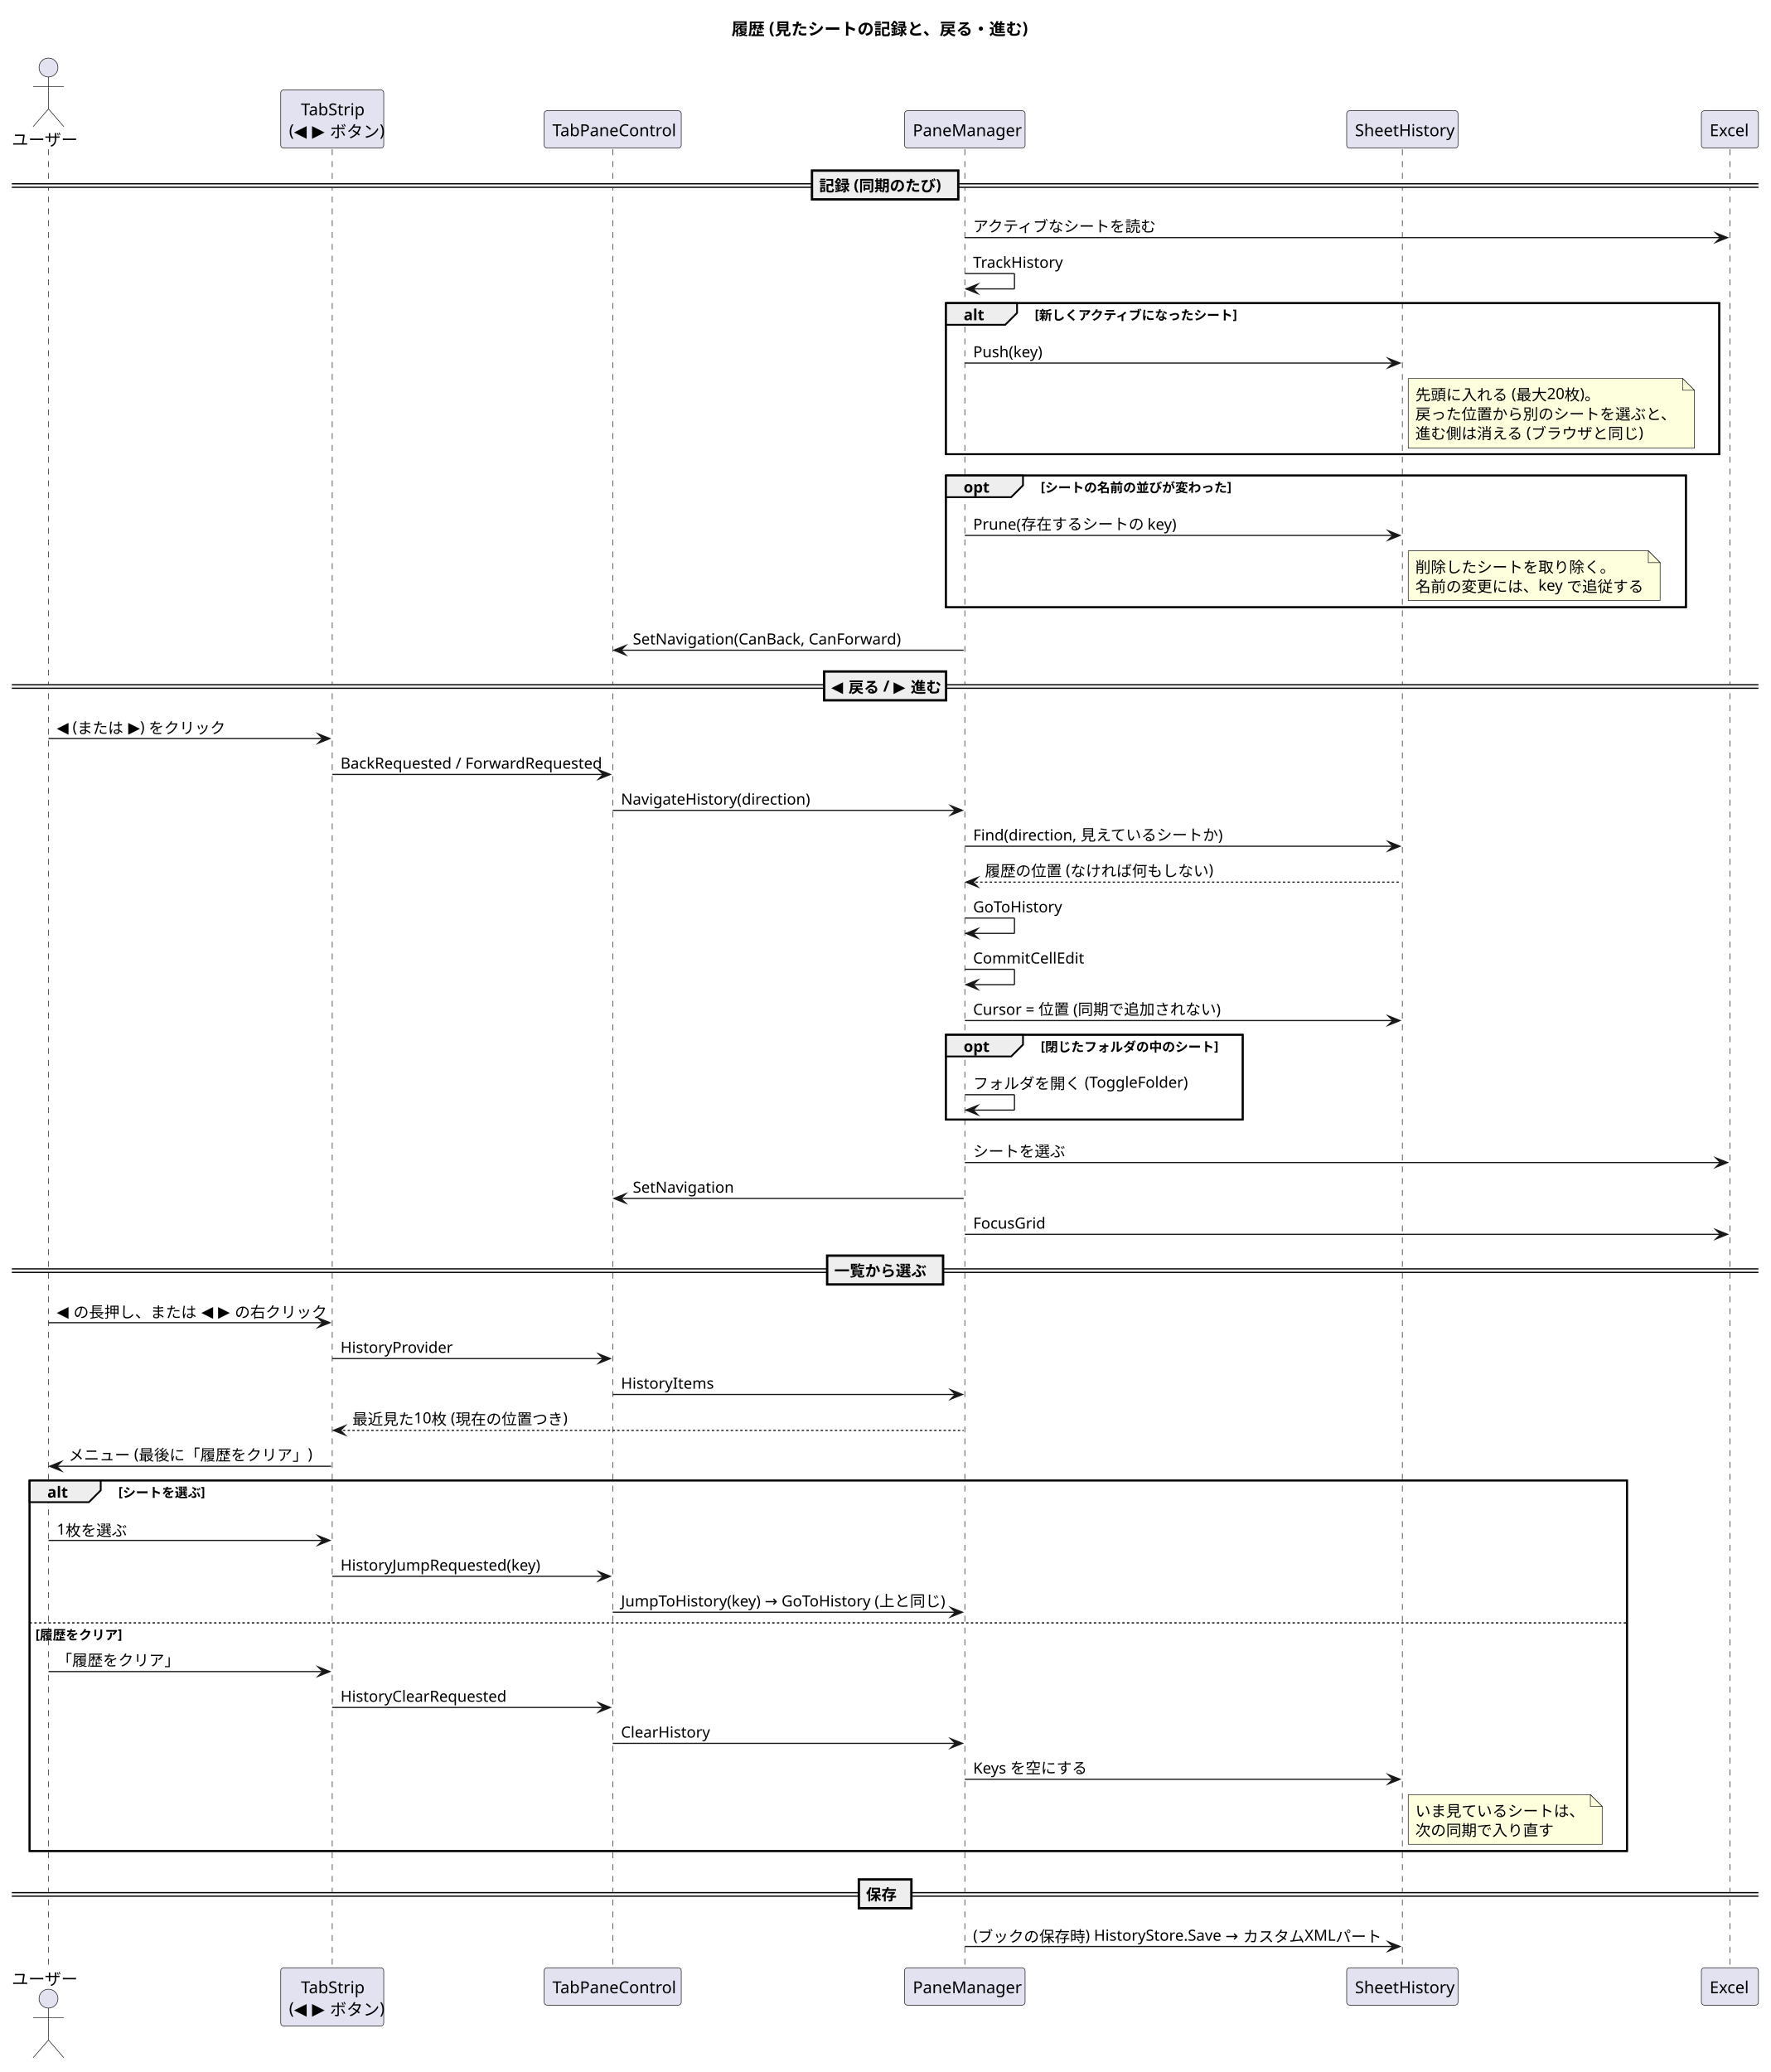
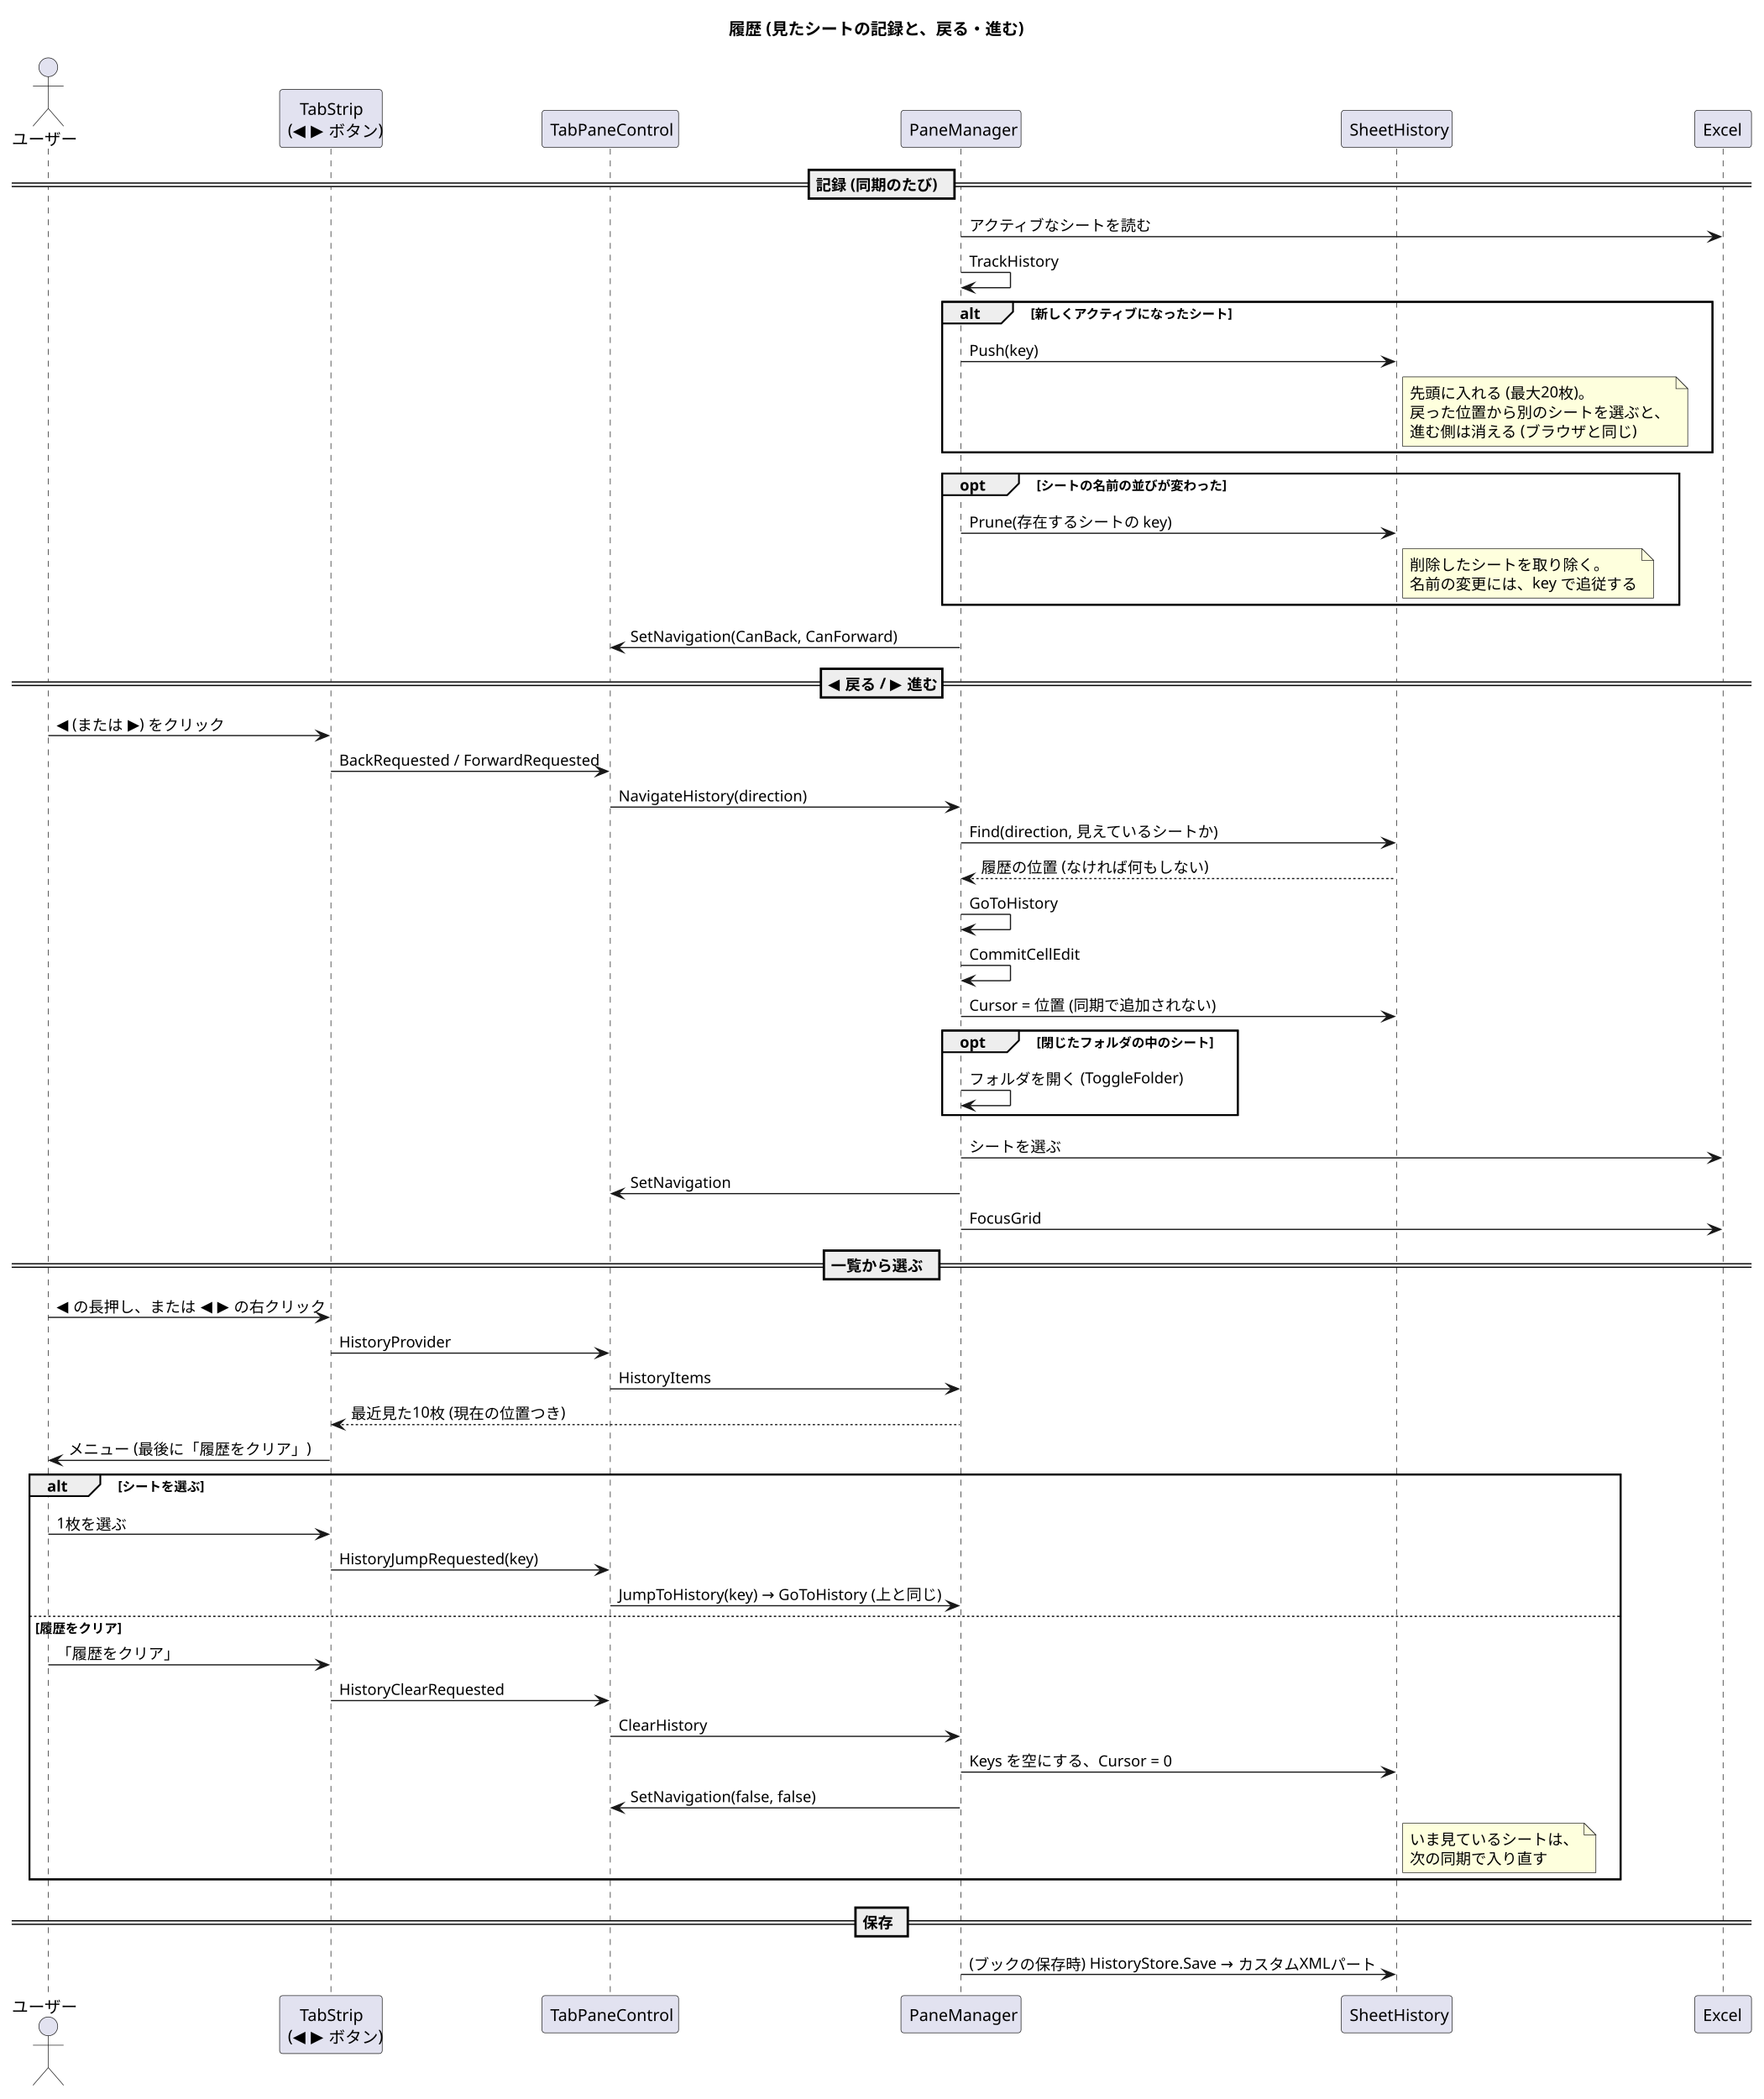
- <svg xmlns="http://www.w3.org/2000/svg" version="1.1" data-diagram-type="SEQUENCE" style="width:1497px;height:1752px;background:#FFFFFF;" width="1497px" height="1752px" viewBox="0 0 1497 1752" zoomAndPan="magnify" preserveAspectRatio="none" contentStyleType="text/css">
+ <svg xmlns="http://www.w3.org/2000/svg" version="1.1" data-diagram-type="SEQUENCE" style="width:1497px;height:1782px;background:#FFFFFF;" width="1497px" height="1782px" viewBox="0 0 1497 1782" zoomAndPan="magnify" preserveAspectRatio="none" contentStyleType="text/css">
  <defs />
  <g font-family="sans-serif" lengthAdjust="spacing">
    <g class="title" data-source-line="1">
      <text x="618.66" y="29.533" fill="#000" font-size="14" textLength="258.651" font-weight="700">履歴 (見たシートの記録と、戻る・進む)</text>
    </g>
    <rect x="799.87" y="256.273" width="653.985" height="127.758" fill="none" style="stroke:#000;stroke-width:1.5;" />
    <rect x="799.87" y="402.031" width="625.827" height="111.406" fill="none" style="stroke:#000;stroke-width:1.5;" />
    <rect x="799.87" y="874.953" width="251.006" height="71.703" fill="none" style="stroke:#000;stroke-width:1.5;" />
-     <rect x="25" y="1251.82" width="1350.855" height="313.352" fill="none" style="stroke:#000;stroke-width:1.5;" />
+     <rect x="25" y="1251.82" width="1350.855" height="343.703" fill="none" style="stroke:#000;stroke-width:1.5;" />
    <g class="participant-lifeline" data-qualified-name="U" data-entity-uid="part1" id="part1-lifeline" data-source-line="5">
      <g>
-         <rect x="37.5" y="126.219" width="8" height="1537.656" fill="#000" fill-opacity="0" />
-         <line x1="41" y1="126.219" x2="41" y2="1663.875" style="stroke:#181818;stroke-width:0.5;stroke-dasharray:5,5;" />
+         <rect x="37.5" y="126.219" width="8" height="1568.008" fill="#000" fill-opacity="0" />
+         <line x1="41" y1="126.219" x2="41" y2="1694.227" style="stroke:#181818;stroke-width:0.5;stroke-dasharray:5,5;" />
      </g>
    </g>
    <g class="participant-lifeline" data-qualified-name="S" data-entity-uid="part2" id="part2-lifeline" data-source-line="6">
      <g>
-         <rect x="277.447" y="126.219" width="8" height="1537.656" fill="#000" fill-opacity="0" />
-         <line x1="280.947" y1="126.219" x2="280.947" y2="1663.875" style="stroke:#181818;stroke-width:0.5;stroke-dasharray:5,5;" />
+         <rect x="277.447" y="126.219" width="8" height="1568.008" fill="#000" fill-opacity="0" />
+         <line x1="280.947" y1="126.219" x2="280.947" y2="1694.227" style="stroke:#181818;stroke-width:0.5;stroke-dasharray:5,5;" />
      </g>
    </g>
    <g class="participant-lifeline" data-qualified-name="C" data-entity-uid="part3" id="part3-lifeline" data-source-line="7">
      <g>
-         <rect x="514.621" y="126.219" width="8" height="1537.656" fill="#000" fill-opacity="0" />
-         <line x1="518.121" y1="126.219" x2="518.121" y2="1663.875" style="stroke:#181818;stroke-width:0.5;stroke-dasharray:5,5;" />
+         <rect x="514.621" y="126.219" width="8" height="1568.008" fill="#000" fill-opacity="0" />
+         <line x1="518.121" y1="126.219" x2="518.121" y2="1694.227" style="stroke:#181818;stroke-width:0.5;stroke-dasharray:5,5;" />
      </g>
    </g>
    <g class="participant-lifeline" data-qualified-name="P" data-entity-uid="part4" id="part4-lifeline" data-source-line="8">
      <g>
-         <rect x="812.37" y="126.219" width="8" height="1537.656" fill="#000" fill-opacity="0" />
-         <line x1="815.87" y1="126.219" x2="815.87" y2="1663.875" style="stroke:#181818;stroke-width:0.5;stroke-dasharray:5,5;" />
+         <rect x="812.37" y="126.219" width="8" height="1568.008" fill="#000" fill-opacity="0" />
+         <line x1="815.87" y1="126.219" x2="815.87" y2="1694.227" style="stroke:#181818;stroke-width:0.5;stroke-dasharray:5,5;" />
      </g>
    </g>
    <g class="participant-lifeline" data-qualified-name="H" data-entity-uid="part5" id="part5-lifeline" data-source-line="9">
      <g>
-         <rect x="1182.355" y="126.219" width="8" height="1537.656" fill="#000" fill-opacity="0" />
-         <line x1="1185.855" y1="126.219" x2="1185.855" y2="1663.875" style="stroke:#181818;stroke-width:0.5;stroke-dasharray:5,5;" />
+         <rect x="1182.355" y="126.219" width="8" height="1568.008" fill="#000" fill-opacity="0" />
+         <line x1="1185.855" y1="126.219" x2="1185.855" y2="1694.227" style="stroke:#181818;stroke-width:0.5;stroke-dasharray:5,5;" />
      </g>
    </g>
    <g class="participant-lifeline" data-qualified-name="XL" data-entity-uid="part6" id="part6-lifeline" data-source-line="10">
      <g>
-         <rect x="1459.355" y="126.219" width="8" height="1537.656" fill="#000" fill-opacity="0" />
-         <line x1="1462.855" y1="126.219" x2="1462.855" y2="1663.875" style="stroke:#181818;stroke-width:0.5;stroke-dasharray:5,5;" />
+         <rect x="1459.355" y="126.219" width="8" height="1568.008" fill="#000" fill-opacity="0" />
+         <line x1="1462.855" y1="126.219" x2="1462.855" y2="1694.227" style="stroke:#181818;stroke-width:0.5;stroke-dasharray:5,5;" />
      </g>
    </g>
    <g class="participant participant-head" data-qualified-name="U" data-entity-uid="part1" id="part1-head" data-source-line="5">
      <text x="10" y="123.143" fill="#000" font-size="14" textLength="56">ユーザー</text>
      <ellipse cx="41" cy="57.109" rx="8" ry="8" fill="#E2E2F0" style="stroke:#181818;stroke-width:0.5;" />
      <path d="M41,65.109 L41,92.109 M28,73.109 L54,73.109 M41,92.109 L28,107.109 M41,92.109 L54,107.109" style="stroke:#181818;stroke-width:0.5;" fill="none" />
    </g>
    <g class="participant participant-head" data-qualified-name="S" data-entity-uid="part2" id="part2-head" data-source-line="6">
      <rect x="237.396" y="76" width="87.104" height="49.219" fill="#E2E2F0" style="stroke:#181818;stroke-width:0.5;" rx="2.5" ry="2.5" />
      <text x="254.492" y="97.533" fill="#000" font-size="14" textLength="52.91">TabStrip</text>
      <text x="244.396" y="115.143" fill="#000" font-size="14" textLength="73.104">(◀ ▶ ボタン)</text>
    </g>
    <g class="participant participant-head" data-qualified-name="C" data-entity-uid="part3" id="part3-head" data-source-line="7">
      <rect x="460.145" y="93.609" width="115.951" height="31.609" fill="#E2E2F0" style="stroke:#181818;stroke-width:0.5;" rx="2.5" ry="2.5" />
      <text x="467.145" y="115.143" fill="#000" font-size="14" textLength="101.951">TabPaneControl</text>
    </g>
    <g class="participant participant-head" data-qualified-name="P" data-entity-uid="part4" id="part4-head" data-source-line="8">
      <rect x="764.894" y="93.609" width="101.951" height="31.609" fill="#E2E2F0" style="stroke:#181818;stroke-width:0.5;" rx="2.5" ry="2.5" />
      <text x="771.894" y="115.143" fill="#000" font-size="14" textLength="87.951">PaneManager</text>
    </g>
    <g class="participant participant-head" data-qualified-name="H" data-entity-uid="part5" id="part5-head" data-source-line="9">
      <rect x="1138.783" y="93.609" width="94.145" height="31.609" fill="#E2E2F0" style="stroke:#181818;stroke-width:0.5;" rx="2.5" ry="2.5" />
      <text x="1145.783" y="115.143" fill="#000" font-size="14" textLength="80.145">SheetHistory</text>
    </g>
    <g class="participant participant-head" data-qualified-name="XL" data-entity-uid="part6" id="part6-head" data-source-line="10">
      <rect x="1438.738" y="93.609" width="48.234" height="31.609" fill="#E2E2F0" style="stroke:#181818;stroke-width:0.5;" rx="2.5" ry="2.5" />
      <text x="1445.738" y="115.143" fill="#000" font-size="14" textLength="34.234">Excel</text>
    </g>
    <g class="participant participant-tail" data-qualified-name="U" data-entity-uid="part1" id="part1-tail" data-source-line="5">
-       <text x="10" y="1678.408" fill="#000" font-size="14" textLength="56">ユーザー</text>
-       <ellipse cx="41" cy="1689.984" rx="8" ry="8" fill="#E2E2F0" style="stroke:#181818;stroke-width:0.5;" />
-       <path d="M41,1697.984 L41,1724.984 M28,1705.984 L54,1705.984 M41,1724.984 L28,1739.984 M41,1724.984 L54,1739.984" style="stroke:#181818;stroke-width:0.5;" fill="none" />
+       <text x="10" y="1708.76" fill="#000" font-size="14" textLength="56">ユーザー</text>
+       <ellipse cx="41" cy="1720.336" rx="8" ry="8" fill="#E2E2F0" style="stroke:#181818;stroke-width:0.5;" />
+       <path d="M41,1728.336 L41,1755.336 M28,1736.336 L54,1736.336 M41,1755.336 L28,1770.336 M41,1755.336 L54,1770.336" style="stroke:#181818;stroke-width:0.5;" fill="none" />
    </g>
    <g class="participant participant-tail" data-qualified-name="S" data-entity-uid="part2" id="part2-tail" data-source-line="6">
-       <rect x="237.396" y="1663.875" width="87.104" height="49.219" fill="#E2E2F0" style="stroke:#181818;stroke-width:0.5;" rx="2.5" ry="2.5" />
-       <text x="254.492" y="1685.408" fill="#000" font-size="14" textLength="52.91">TabStrip</text>
-       <text x="244.396" y="1703.018" fill="#000" font-size="14" textLength="73.104">(◀ ▶ ボタン)</text>
+       <rect x="237.396" y="1694.227" width="87.104" height="49.219" fill="#E2E2F0" style="stroke:#181818;stroke-width:0.5;" rx="2.5" ry="2.5" />
+       <text x="254.492" y="1715.76" fill="#000" font-size="14" textLength="52.91">TabStrip</text>
+       <text x="244.396" y="1733.369" fill="#000" font-size="14" textLength="73.104">(◀ ▶ ボタン)</text>
    </g>
    <g class="participant participant-tail" data-qualified-name="C" data-entity-uid="part3" id="part3-tail" data-source-line="7">
-       <rect x="460.145" y="1663.875" width="115.951" height="31.609" fill="#E2E2F0" style="stroke:#181818;stroke-width:0.5;" rx="2.5" ry="2.5" />
-       <text x="467.145" y="1685.408" fill="#000" font-size="14" textLength="101.951">TabPaneControl</text>
+       <rect x="460.145" y="1694.227" width="115.951" height="31.609" fill="#E2E2F0" style="stroke:#181818;stroke-width:0.5;" rx="2.5" ry="2.5" />
+       <text x="467.145" y="1715.76" fill="#000" font-size="14" textLength="101.951">TabPaneControl</text>
    </g>
    <g class="participant participant-tail" data-qualified-name="P" data-entity-uid="part4" id="part4-tail" data-source-line="8">
-       <rect x="764.894" y="1663.875" width="101.951" height="31.609" fill="#E2E2F0" style="stroke:#181818;stroke-width:0.5;" rx="2.5" ry="2.5" />
-       <text x="771.894" y="1685.408" fill="#000" font-size="14" textLength="87.951">PaneManager</text>
+       <rect x="764.894" y="1694.227" width="101.951" height="31.609" fill="#E2E2F0" style="stroke:#181818;stroke-width:0.5;" rx="2.5" ry="2.5" />
+       <text x="771.894" y="1715.76" fill="#000" font-size="14" textLength="87.951">PaneManager</text>
    </g>
    <g class="participant participant-tail" data-qualified-name="H" data-entity-uid="part5" id="part5-tail" data-source-line="9">
-       <rect x="1138.783" y="1663.875" width="94.145" height="31.609" fill="#E2E2F0" style="stroke:#181818;stroke-width:0.5;" rx="2.5" ry="2.5" />
-       <text x="1145.783" y="1685.408" fill="#000" font-size="14" textLength="80.145">SheetHistory</text>
+       <rect x="1138.783" y="1694.227" width="94.145" height="31.609" fill="#E2E2F0" style="stroke:#181818;stroke-width:0.5;" rx="2.5" ry="2.5" />
+       <text x="1145.783" y="1715.76" fill="#000" font-size="14" textLength="80.145">SheetHistory</text>
    </g>
    <g class="participant participant-tail" data-qualified-name="XL" data-entity-uid="part6" id="part6-tail" data-source-line="10">
-       <rect x="1438.738" y="1663.875" width="48.234" height="31.609" fill="#E2E2F0" style="stroke:#181818;stroke-width:0.5;" rx="2.5" ry="2.5" />
-       <text x="1445.738" y="1685.408" fill="#000" font-size="14" textLength="34.234">Excel</text>
+       <rect x="1438.738" y="1694.227" width="48.234" height="31.609" fill="#E2E2F0" style="stroke:#181818;stroke-width:0.5;" rx="2.5" ry="2.5" />
+       <text x="1445.738" y="1715.76" fill="#000" font-size="14" textLength="34.234">Excel</text>
    </g>
    <rect x="10" y="155.395" width="1476.972" height="3" fill="#EEE" style="stroke:#EEE;stroke-width:1;" />
    <line x1="10" y1="155.395" x2="1486.972" y2="155.395" style="stroke:#000;stroke-width:1;" />
    <line x1="10" y1="158.395" x2="1486.972" y2="158.395" style="stroke:#000;stroke-width:1;" />
    <rect x="686.623" y="144.219" width="123.726" height="24.352" fill="#EEE" style="stroke:#000;stroke-width:2;" />
    <text x="692.623" y="161.714" fill="#000" font-size="13" textLength="106.114" font-weight="700">記録 (同期のたび)</text>
    <g class="message" data-entity-1="part4" data-entity-2="part6" id="msg1" data-source-line="13">
      <polygon points="1450.855,196.922,1460.855,200.922,1450.855,204.922,1454.855,200.922" fill="#181818" style="stroke:#181818;stroke-width:1;stroke-linejoin:miter;stroke-miterlimit:10;" />
      <line x1="815.87" y1="200.922" x2="1456.855" y2="200.922" style="stroke:#181818;stroke-width:1;" />
      <text x="822.87" y="196.065" fill="#000" font-size="13" textLength="156">アクティブなシートを読む</text>
    </g>
    <g class="message" data-entity-1="part4" data-entity-2="part4" id="msg2" data-source-line="14">
      <line x1="815.87" y1="231.273" x2="857.87" y2="231.273" style="stroke:#181818;stroke-width:1;" />
      <line x1="857.87" y1="231.273" x2="857.87" y2="244.273" style="stroke:#181818;stroke-width:1;" />
      <line x1="816.87" y1="244.273" x2="857.87" y2="244.273" style="stroke:#181818;stroke-width:1;" />
      <polygon points="826.87,240.273,816.87,244.273,826.87,248.273,822.87,244.273" fill="#181818" style="stroke:#181818;stroke-width:1;stroke-linejoin:miter;stroke-miterlimit:10;" />
      <text x="822.87" y="226.417" fill="#000" font-size="13" textLength="72.947">TrackHistory</text>
    </g>
    <path d="M799.87,256.273 L860.041,256.273 L860.041,264.625 L850.041,274.625 L799.87,274.625 L799.87,256.273" style="stroke:#000;stroke-width:1.5;" fill="#EEE" />
    <rect x="799.87" y="256.273" width="653.985" height="127.758" fill="none" style="stroke:#000;stroke-width:1.5;" />
    <text x="814.87" y="270.769" fill="#000" font-size="13" textLength="15.171" font-weight="700">alt</text>
    <text x="875.041" y="269.692" fill="#000" font-size="11" textLength="177.482" font-weight="700">[新しくアクティブになったシート]</text>
    <g class="message" data-entity-1="part4" data-entity-2="part5" id="msg3" data-source-line="16">
      <polygon points="1173.855,302.977,1183.855,306.977,1173.855,310.977,1177.855,306.977" fill="#181818" style="stroke:#181818;stroke-width:1;stroke-linejoin:miter;stroke-miterlimit:10;" />
      <line x1="815.87" y1="306.977" x2="1179.855" y2="306.977" style="stroke:#181818;stroke-width:1;" />
      <text x="822.87" y="302.12" fill="#000" font-size="13" textLength="58.519">Push(key)</text>
    </g>
    <path d="M1190.855,319.977 L1190.855,378.977 L1432.855,378.977 L1432.855,329.977 L1422.855,319.977 L1190.855,319.977" style="stroke:#181818;stroke-width:0.5;" fill="#FEFFDD" />
    <path d="M1422.855,319.977 L1422.855,329.977 L1432.855,329.977 L1422.855,319.977" style="stroke:#181818;stroke-width:0.5;" fill="#FEFFDD" />
    <text x="1196.855" y="338.472" fill="#000" font-size="13" textLength="156.73">先頭に入れる (最大20枚)。</text>
    <text x="1196.855" y="354.823" fill="#000" font-size="13" textLength="221">戻った位置から別のシートを選ぶと、</text>
    <text x="1196.855" y="371.175" fill="#000" font-size="13" textLength="194.27">進む側は消える (ブラウザと同じ)</text>
    <path d="M799.87,402.031 L865.081,402.031 L865.081,410.383 L855.081,420.383 L799.87,420.383 L799.87,402.031" style="stroke:#000;stroke-width:1.5;" fill="#EEE" />
    <rect x="799.87" y="402.031" width="625.827" height="111.406" fill="none" style="stroke:#000;stroke-width:1.5;" />
    <text x="814.87" y="416.526" fill="#000" font-size="13" textLength="20.211" font-weight="700">opt</text>
    <text x="880.081" y="415.45" fill="#000" font-size="11" textLength="166.139" font-weight="700">[シートの名前の並びが変わった]</text>
    <g class="message" data-entity-1="part4" data-entity-2="part5" id="msg4" data-source-line="20">
      <polygon points="1173.855,448.734,1183.855,452.734,1173.855,456.734,1177.855,452.734" fill="#181818" style="stroke:#181818;stroke-width:1;stroke-linejoin:miter;stroke-miterlimit:10;" />
      <line x1="815.87" y1="452.734" x2="1179.855" y2="452.734" style="stroke:#181818;stroke-width:1;" />
      <text x="822.87" y="447.878" fill="#000" font-size="13" textLength="171.19">Prune(存在するシートの key)</text>
    </g>
    <path d="M1190.855,465.734 L1190.855,507.734 L1403.855,507.734 L1403.855,475.734 L1393.855,465.734 L1190.855,465.734" style="stroke:#181818;stroke-width:0.5;" fill="#FEFFDD" />
    <path d="M1393.855,465.734 L1393.855,475.734 L1403.855,475.734 L1393.855,465.734" style="stroke:#181818;stroke-width:0.5;" fill="#FEFFDD" />
    <text x="1196.855" y="484.229" fill="#000" font-size="13" textLength="169">削除したシートを取り除く。</text>
    <text x="1196.855" y="500.581" fill="#000" font-size="13" textLength="192.842">名前の変更には、key で追従する</text>
    <g class="message" data-entity-1="part4" data-entity-2="part3" id="msg5" data-source-line="23">
      <polygon points="529.121,545.789,519.121,549.789,529.121,553.789,525.121,549.789" fill="#181818" style="stroke:#181818;stroke-width:1;stroke-linejoin:miter;stroke-miterlimit:10;" />
      <line x1="523.121" y1="549.789" x2="814.87" y2="549.789" style="stroke:#181818;stroke-width:1;" />
      <text x="535.121" y="544.933" fill="#000" font-size="13" textLength="221.095">SetNavigation(CanBack, CanForward)</text>
    </g>
    <rect x="10" y="578.965" width="1476.972" height="3" fill="#EEE" style="stroke:#EEE;stroke-width:1;" />
    <line x1="10" y1="578.965" x2="1486.972" y2="578.965" style="stroke:#000;stroke-width:1;" />
    <line x1="10" y1="581.965" x2="1486.972" y2="581.965" style="stroke:#000;stroke-width:1;" />
    <rect x="696.932" y="567.789" width="103.108" height="24.352" fill="#EEE" style="stroke:#000;stroke-width:2;" />
    <text x="702.932" y="585.284" fill="#000" font-size="13" textLength="85.497" font-weight="700">◀ 戻る / ▶ 進む</text>
    <g class="message" data-entity-1="part1" data-entity-2="part2" id="msg6" data-source-line="26">
      <polygon points="268.947,620.492,278.947,624.492,268.947,628.492,272.947,624.492" fill="#181818" style="stroke:#181818;stroke-width:1;stroke-linejoin:miter;stroke-miterlimit:10;" />
      <line x1="41" y1="624.492" x2="274.947" y2="624.492" style="stroke:#181818;stroke-width:1;" />
      <text x="48" y="619.636" fill="#000" font-size="13" textLength="136.494">◀ (または ▶) をクリック</text>
    </g>
    <g class="message" data-entity-1="part2" data-entity-2="part3" id="msg7" data-source-line="27">
      <polygon points="506.121,650.844,516.121,654.844,506.121,658.844,510.121,654.844" fill="#181818" style="stroke:#181818;stroke-width:1;stroke-linejoin:miter;stroke-miterlimit:10;" />
      <line x1="280.947" y1="654.844" x2="512.121" y2="654.844" style="stroke:#181818;stroke-width:1;" />
      <text x="287.947" y="649.987" fill="#000" font-size="13" textLength="213.173">BackRequested / ForwardRequested</text>
    </g>
    <g class="message" data-entity-1="part3" data-entity-2="part4" id="msg8" data-source-line="28">
      <polygon points="803.87,681.195,813.87,685.195,803.87,689.195,807.87,685.195" fill="#181818" style="stroke:#181818;stroke-width:1;stroke-linejoin:miter;stroke-miterlimit:10;" />
      <line x1="518.121" y1="685.195" x2="809.87" y2="685.195" style="stroke:#181818;stroke-width:1;" />
      <text x="525.121" y="680.339" fill="#000" font-size="13" textLength="149.551">NavigateHistory(direction)</text>
    </g>
    <g class="message" data-entity-1="part4" data-entity-2="part5" id="msg9" data-source-line="29">
      <polygon points="1173.855,711.547,1183.855,715.547,1173.855,719.547,1177.855,715.547" fill="#181818" style="stroke:#181818;stroke-width:1;stroke-linejoin:miter;stroke-miterlimit:10;" />
      <line x1="815.87" y1="715.547" x2="1179.855" y2="715.547" style="stroke:#181818;stroke-width:1;" />
      <text x="822.87" y="710.69" fill="#000" font-size="13" textLength="207.308">Find(direction, 見えているシートか)</text>
    </g>
    <g class="message" data-entity-1="part5" data-entity-2="part4" id="msg10" data-source-line="30">
      <polygon points="826.87,741.898,816.87,745.898,826.87,749.898,822.87,745.898" fill="#181818" style="stroke:#181818;stroke-width:1;stroke-linejoin:miter;stroke-miterlimit:10;" />
      <line x1="820.87" y1="745.898" x2="1184.855" y2="745.898" style="stroke:#181818;stroke-width:1;stroke-dasharray:2,2;" />
      <text x="832.87" y="741.042" fill="#000" font-size="13" textLength="194.27">履歴の位置 (なければ何もしない)</text>
    </g>
    <g class="message" data-entity-1="part4" data-entity-2="part4" id="msg11" data-source-line="31">
      <line x1="815.87" y1="776.25" x2="857.87" y2="776.25" style="stroke:#181818;stroke-width:1;" />
      <line x1="857.87" y1="776.25" x2="857.87" y2="789.25" style="stroke:#181818;stroke-width:1;" />
      <line x1="816.87" y1="789.25" x2="857.87" y2="789.25" style="stroke:#181818;stroke-width:1;" />
      <polygon points="826.87,785.25,816.87,789.25,826.87,793.25,822.87,789.25" fill="#181818" style="stroke:#181818;stroke-width:1;stroke-linejoin:miter;stroke-miterlimit:10;" />
      <text x="822.87" y="771.394" fill="#000" font-size="13" textLength="72.96">GoToHistory</text>
    </g>
    <g class="message" data-entity-1="part4" data-entity-2="part4" id="msg12" data-source-line="32">
      <line x1="815.87" y1="819.602" x2="857.87" y2="819.602" style="stroke:#181818;stroke-width:1;" />
      <line x1="857.87" y1="819.602" x2="857.87" y2="832.602" style="stroke:#181818;stroke-width:1;" />
      <line x1="816.87" y1="832.602" x2="857.87" y2="832.602" style="stroke:#181818;stroke-width:1;" />
      <polygon points="826.87,828.602,816.87,832.602,826.87,836.602,822.87,832.602" fill="#181818" style="stroke:#181818;stroke-width:1;stroke-linejoin:miter;stroke-miterlimit:10;" />
      <text x="822.87" y="814.745" fill="#000" font-size="13" textLength="89.572">CommitCellEdit</text>
    </g>
    <g class="message" data-entity-1="part4" data-entity-2="part5" id="msg13" data-source-line="33">
      <polygon points="1173.855,858.953,1183.855,862.953,1173.855,866.953,1177.855,862.953" fill="#181818" style="stroke:#181818;stroke-width:1;stroke-linejoin:miter;stroke-miterlimit:10;" />
      <line x1="815.87" y1="862.953" x2="1179.855" y2="862.953" style="stroke:#181818;stroke-width:1;" />
      <text x="822.87" y="858.097" fill="#000" font-size="13" textLength="209.092">Cursor = 位置 (同期で追加されない)</text>
    </g>
    <path d="M799.87,874.953 L865.081,874.953 L865.081,883.305 L855.081,893.305 L799.87,893.305 L799.87,874.953" style="stroke:#000;stroke-width:1.5;" fill="#EEE" />
    <rect x="799.87" y="874.953" width="251.006" height="71.703" fill="none" style="stroke:#000;stroke-width:1.5;" />
    <text x="814.87" y="889.448" fill="#000" font-size="13" textLength="20.211" font-weight="700">opt</text>
    <text x="880.081" y="888.372" fill="#000" font-size="11" textLength="154.795" font-weight="700">[閉じたフォルダの中のシート]</text>
    <g class="message" data-entity-1="part4" data-entity-2="part4" id="msg14" data-source-line="35">
      <line x1="815.87" y1="925.656" x2="857.87" y2="925.656" style="stroke:#181818;stroke-width:1;" />
      <line x1="857.87" y1="925.656" x2="857.87" y2="938.656" style="stroke:#181818;stroke-width:1;" />
      <line x1="816.87" y1="938.656" x2="857.87" y2="938.656" style="stroke:#181818;stroke-width:1;" />
      <polygon points="826.87,934.656,816.87,938.656,826.87,942.656,822.87,938.656" fill="#181818" style="stroke:#181818;stroke-width:1;stroke-linejoin:miter;stroke-miterlimit:10;" />
      <text x="822.87" y="920.8" fill="#000" font-size="13" textLength="179.867">フォルダを開く (ToggleFolder)</text>
    </g>
    <g class="message" data-entity-1="part4" data-entity-2="part6" id="msg15" data-source-line="37">
      <polygon points="1450.855,979.008,1460.855,983.008,1450.855,987.008,1454.855,983.008" fill="#181818" style="stroke:#181818;stroke-width:1;stroke-linejoin:miter;stroke-miterlimit:10;" />
      <line x1="815.87" y1="983.008" x2="1456.855" y2="983.008" style="stroke:#181818;stroke-width:1;" />
      <text x="822.87" y="978.151" fill="#000" font-size="13" textLength="78">シートを選ぶ</text>
    </g>
    <g class="message" data-entity-1="part4" data-entity-2="part3" id="msg16" data-source-line="38">
      <polygon points="529.121,1009.359,519.121,1013.359,529.121,1017.359,525.121,1013.359" fill="#181818" style="stroke:#181818;stroke-width:1;stroke-linejoin:miter;stroke-miterlimit:10;" />
      <line x1="523.121" y1="1013.359" x2="814.87" y2="1013.359" style="stroke:#181818;stroke-width:1;" />
      <text x="535.121" y="1008.503" fill="#000" font-size="13" textLength="80.939">SetNavigation</text>
    </g>
    <g class="message" data-entity-1="part4" data-entity-2="part6" id="msg17" data-source-line="39">
      <polygon points="1450.855,1039.711,1460.855,1043.711,1450.855,1047.711,1454.855,1043.711" fill="#181818" style="stroke:#181818;stroke-width:1;stroke-linejoin:miter;stroke-miterlimit:10;" />
      <line x1="815.87" y1="1043.711" x2="1456.855" y2="1043.711" style="stroke:#181818;stroke-width:1;" />
      <text x="822.87" y="1038.854" fill="#000" font-size="13" textLength="59.96">FocusGrid</text>
    </g>
    <rect x="10" y="1072.887" width="1476.972" height="3" fill="#EEE" style="stroke:#EEE;stroke-width:1;" />
    <line x1="10" y1="1072.887" x2="1486.972" y2="1072.887" style="stroke:#000;stroke-width:1;" />
    <line x1="10" y1="1075.887" x2="1486.972" y2="1075.887" style="stroke:#000;stroke-width:1;" />
    <rect x="699.461" y="1061.711" width="98.049" height="24.352" fill="#EEE" style="stroke:#000;stroke-width:2;" />
    <text x="705.461" y="1079.206" fill="#000" font-size="13" textLength="80.438" font-weight="700">一覧から選ぶ</text>
    <g class="message" data-entity-1="part1" data-entity-2="part2" id="msg18" data-source-line="42">
      <polygon points="268.947,1114.414,278.947,1118.414,268.947,1122.414,272.947,1118.414" fill="#181818" style="stroke:#181818;stroke-width:1;stroke-linejoin:miter;stroke-miterlimit:10;" />
      <line x1="41" y1="1118.414" x2="274.947" y2="1118.414" style="stroke:#181818;stroke-width:1;" />
      <text x="48" y="1113.558" fill="#000" font-size="13" textLength="215.947">◀ の長押し、または ◀ ▶ の右クリック</text>
    </g>
    <g class="message" data-entity-1="part2" data-entity-2="part3" id="msg19" data-source-line="43">
      <polygon points="506.121,1144.766,516.121,1148.766,506.121,1152.766,510.121,1148.766" fill="#181818" style="stroke:#181818;stroke-width:1;stroke-linejoin:miter;stroke-miterlimit:10;" />
      <line x1="280.947" y1="1148.766" x2="512.121" y2="1148.766" style="stroke:#181818;stroke-width:1;" />
      <text x="287.947" y="1143.909" fill="#000" font-size="13" textLength="88.854">HistoryProvider</text>
    </g>
    <g class="message" data-entity-1="part3" data-entity-2="part4" id="msg20" data-source-line="44">
      <polygon points="803.87,1175.117,813.87,1179.117,803.87,1183.117,807.87,1179.117" fill="#181818" style="stroke:#181818;stroke-width:1;stroke-linejoin:miter;stroke-miterlimit:10;" />
      <line x1="518.121" y1="1179.117" x2="809.87" y2="1179.117" style="stroke:#181818;stroke-width:1;" />
      <text x="525.121" y="1174.261" fill="#000" font-size="13" textLength="72.23">HistoryItems</text>
    </g>
    <g class="message" data-entity-1="part4" data-entity-2="part2" id="msg21" data-source-line="45">
      <polygon points="291.947,1205.469,281.947,1209.469,291.947,1213.469,287.947,1209.469" fill="#181818" style="stroke:#181818;stroke-width:1;stroke-linejoin:miter;stroke-miterlimit:10;" />
      <line x1="285.947" y1="1209.469" x2="814.87" y2="1209.469" style="stroke:#181818;stroke-width:1;stroke-dasharray:2,2;" />
      <text x="297.947" y="1204.612" fill="#000" font-size="13" textLength="182.73">最近見た10枚 (現在の位置つき)</text>
    </g>
    <g class="message" data-entity-1="part2" data-entity-2="part1" id="msg22" data-source-line="46">
      <polygon points="52,1235.82,42,1239.82,52,1243.82,48,1239.82" fill="#181818" style="stroke:#181818;stroke-width:1;stroke-linejoin:miter;stroke-miterlimit:10;" />
      <line x1="46" y1="1239.82" x2="279.947" y2="1239.82" style="stroke:#181818;stroke-width:1;" />
      <text x="58" y="1234.964" fill="#000" font-size="13" textLength="207.27">メニュー (最後に「履歴をクリア」)</text>
    </g>
    <path d="M25,1251.82 L85.171,1251.82 L85.171,1260.172 L75.171,1270.172 L25,1270.172 L25,1251.82" style="stroke:#000;stroke-width:1.5;" fill="#EEE" />
-     <rect x="25" y="1251.82" width="1350.855" height="313.352" fill="none" style="stroke:#000;stroke-width:1.5;" />
+     <rect x="25" y="1251.82" width="1350.855" height="343.703" fill="none" style="stroke:#000;stroke-width:1.5;" />
    <text x="40" y="1266.315" fill="#000" font-size="13" textLength="15.171" font-weight="700">alt</text>
    <text x="100.171" y="1265.239" fill="#000" font-size="11" textLength="75.389" font-weight="700">[シートを選ぶ]</text>
    <g class="message" data-entity-1="part1" data-entity-2="part2" id="msg23" data-source-line="48">
      <polygon points="268.947,1298.523,278.947,1302.523,268.947,1306.523,272.947,1302.523" fill="#181818" style="stroke:#181818;stroke-width:1;stroke-linejoin:miter;stroke-miterlimit:10;" />
      <line x1="41" y1="1302.523" x2="274.947" y2="1302.523" style="stroke:#181818;stroke-width:1;" />
      <text x="48" y="1297.667" fill="#000" font-size="13" textLength="59.23">1枚を選ぶ</text>
    </g>
    <g class="message" data-entity-1="part2" data-entity-2="part3" id="msg24" data-source-line="49">
      <polygon points="506.121,1328.875,516.121,1332.875,506.121,1336.875,510.121,1332.875" fill="#181818" style="stroke:#181818;stroke-width:1;stroke-linejoin:miter;stroke-miterlimit:10;" />
      <line x1="280.947" y1="1332.875" x2="512.121" y2="1332.875" style="stroke:#181818;stroke-width:1;" />
      <text x="287.947" y="1328.019" fill="#000" font-size="13" textLength="164.004">HistoryJumpRequested(key)</text>
    </g>
    <g class="message" data-entity-1="part3" data-entity-2="part4" id="msg25" data-source-line="50">
      <polygon points="803.87,1359.227,813.87,1363.227,803.87,1367.227,807.87,1363.227" fill="#181818" style="stroke:#181818;stroke-width:1;stroke-linejoin:miter;stroke-miterlimit:10;" />
      <line x1="518.121" y1="1363.227" x2="809.87" y2="1363.227" style="stroke:#181818;stroke-width:1;" />
      <text x="525.121" y="1358.37" fill="#000" font-size="13" textLength="273.749">JumpToHistory(key) → GoToHistory (上と同じ)</text>
    </g>
    <line x1="25" y1="1372.227" x2="1375.855" y2="1372.227" style="stroke:#000;stroke-width:1;stroke-dasharray:2,2;" />
    <text x="30" y="1385.646" fill="#000" font-size="11" textLength="75.389" font-weight="700">[履歴をクリア]</text>
    <g class="message" data-entity-1="part1" data-entity-2="part2" id="msg26" data-source-line="52">
      <polygon points="268.947,1409.414,278.947,1413.414,268.947,1417.414,272.947,1413.414" fill="#181818" style="stroke:#181818;stroke-width:1;stroke-linejoin:miter;stroke-miterlimit:10;" />
      <line x1="41" y1="1413.414" x2="274.947" y2="1413.414" style="stroke:#181818;stroke-width:1;" />
      <text x="48" y="1408.558" fill="#000" font-size="13" textLength="104">「履歴をクリア」</text>
    </g>
    <g class="message" data-entity-1="part2" data-entity-2="part3" id="msg27" data-source-line="53">
      <polygon points="506.121,1439.766,516.121,1443.766,506.121,1447.766,510.121,1443.766" fill="#181818" style="stroke:#181818;stroke-width:1;stroke-linejoin:miter;stroke-miterlimit:10;" />
      <line x1="280.947" y1="1443.766" x2="512.121" y2="1443.766" style="stroke:#181818;stroke-width:1;" />
      <text x="287.947" y="1438.909" fill="#000" font-size="13" textLength="134.393">HistoryClearRequested</text>
    </g>
    <g class="message" data-entity-1="part3" data-entity-2="part4" id="msg28" data-source-line="54">
      <polygon points="803.87,1470.117,813.87,1474.117,803.87,1478.117,807.87,1474.117" fill="#181818" style="stroke:#181818;stroke-width:1;stroke-linejoin:miter;stroke-miterlimit:10;" />
      <line x1="518.121" y1="1474.117" x2="809.87" y2="1474.117" style="stroke:#181818;stroke-width:1;" />
      <text x="525.121" y="1469.261" fill="#000" font-size="13" textLength="71.513">ClearHistory</text>
    </g>
    <g class="message" data-entity-1="part4" data-entity-2="part5" id="msg29" data-source-line="55">
      <polygon points="1173.855,1500.469,1183.855,1504.469,1173.855,1508.469,1177.855,1504.469" fill="#181818" style="stroke:#181818;stroke-width:1;stroke-linejoin:miter;stroke-miterlimit:10;" />
      <line x1="815.87" y1="1504.469" x2="1179.855" y2="1504.469" style="stroke:#181818;stroke-width:1;" />
-       <text x="822.87" y="1499.612" fill="#000" font-size="13" textLength="97.513">Keys を空にする</text>
-     </g>
-     <path d="M1190.855,1517.469 L1190.855,1559.469 L1354.855,1559.469 L1354.855,1527.469 L1344.855,1517.469 L1190.855,1517.469" style="stroke:#181818;stroke-width:0.5;" fill="#FEFFDD" />
-     <path d="M1344.855,1517.469 L1344.855,1527.469 L1354.855,1527.469 L1344.855,1517.469" style="stroke:#181818;stroke-width:0.5;" fill="#FEFFDD" />
-     <text x="1196.855" y="1535.964" fill="#000" font-size="13" textLength="143">いま見ているシートは、</text>
-     <text x="1196.855" y="1552.315" fill="#000" font-size="13" textLength="117">次の同期で入り直す</text>
-     <rect x="10" y="1600.348" width="1476.972" height="3" fill="#EEE" style="stroke:#EEE;stroke-width:1;" />
-     <line x1="10" y1="1600.348" x2="1486.972" y2="1600.348" style="stroke:#000;stroke-width:1;" />
-     <line x1="10" y1="1603.348" x2="1486.972" y2="1603.348" style="stroke:#000;stroke-width:1;" />
-     <rect x="726.274" y="1589.172" width="44.424" height="24.352" fill="#EEE" style="stroke:#000;stroke-width:2;" />
-     <text x="732.274" y="1606.667" fill="#000" font-size="13" textLength="26.813" font-weight="700">保存</text>
-     <g class="message" data-entity-1="part4" data-entity-2="part5" id="msg30" data-source-line="60">
-       <polygon points="1173.855,1641.875,1183.855,1645.875,1173.855,1649.875,1177.855,1645.875" fill="#181818" style="stroke:#181818;stroke-width:1;stroke-linejoin:miter;stroke-miterlimit:10;" />
-       <line x1="815.87" y1="1645.875" x2="1179.855" y2="1645.875" style="stroke:#181818;stroke-width:1;" />
-       <text x="822.87" y="1641.019" fill="#000" font-size="13" textLength="345.985">(ブックの保存時) HistoryStore.Save → カスタムXMLパート</text>
+       <text x="822.87" y="1499.612" fill="#000" font-size="13" textLength="171.564">Keys を空にする、Cursor = 0</text>
+     </g>
+     <g class="message" data-entity-1="part4" data-entity-2="part3" id="msg30" data-source-line="56">
+       <polygon points="529.121,1530.82,519.121,1534.82,529.121,1538.82,525.121,1534.82" fill="#181818" style="stroke:#181818;stroke-width:1;stroke-linejoin:miter;stroke-miterlimit:10;" />
+       <line x1="523.121" y1="1534.82" x2="814.87" y2="1534.82" style="stroke:#181818;stroke-width:1;" />
+       <text x="535.121" y="1529.964" fill="#000" font-size="13" textLength="151.741">SetNavigation(false, false)</text>
+     </g>
+     <path d="M1190.855,1547.82 L1190.855,1589.82 L1354.855,1589.82 L1354.855,1557.82 L1344.855,1547.82 L1190.855,1547.82" style="stroke:#181818;stroke-width:0.5;" fill="#FEFFDD" />
+     <path d="M1344.855,1547.82 L1344.855,1557.82 L1354.855,1557.82 L1344.855,1547.82" style="stroke:#181818;stroke-width:0.5;" fill="#FEFFDD" />
+     <text x="1196.855" y="1566.315" fill="#000" font-size="13" textLength="143">いま見ているシートは、</text>
+     <text x="1196.855" y="1582.667" fill="#000" font-size="13" textLength="117">次の同期で入り直す</text>
+     <rect x="10" y="1630.699" width="1476.972" height="3" fill="#EEE" style="stroke:#EEE;stroke-width:1;" />
+     <line x1="10" y1="1630.699" x2="1486.972" y2="1630.699" style="stroke:#000;stroke-width:1;" />
+     <line x1="10" y1="1633.699" x2="1486.972" y2="1633.699" style="stroke:#000;stroke-width:1;" />
+     <rect x="726.274" y="1619.523" width="44.424" height="24.352" fill="#EEE" style="stroke:#000;stroke-width:2;" />
+     <text x="732.274" y="1637.019" fill="#000" font-size="13" textLength="26.813" font-weight="700">保存</text>
+     <g class="message" data-entity-1="part4" data-entity-2="part5" id="msg31" data-source-line="61">
+       <polygon points="1173.855,1672.227,1183.855,1676.227,1173.855,1680.227,1177.855,1676.227" fill="#181818" style="stroke:#181818;stroke-width:1;stroke-linejoin:miter;stroke-miterlimit:10;" />
+       <line x1="815.87" y1="1676.227" x2="1179.855" y2="1676.227" style="stroke:#181818;stroke-width:1;" />
+       <text x="822.87" y="1671.37" fill="#000" font-size="13" textLength="345.985">(ブックの保存時) HistoryStore.Save → カスタムXMLパート</text>
    </g>
  </g>
</svg>
